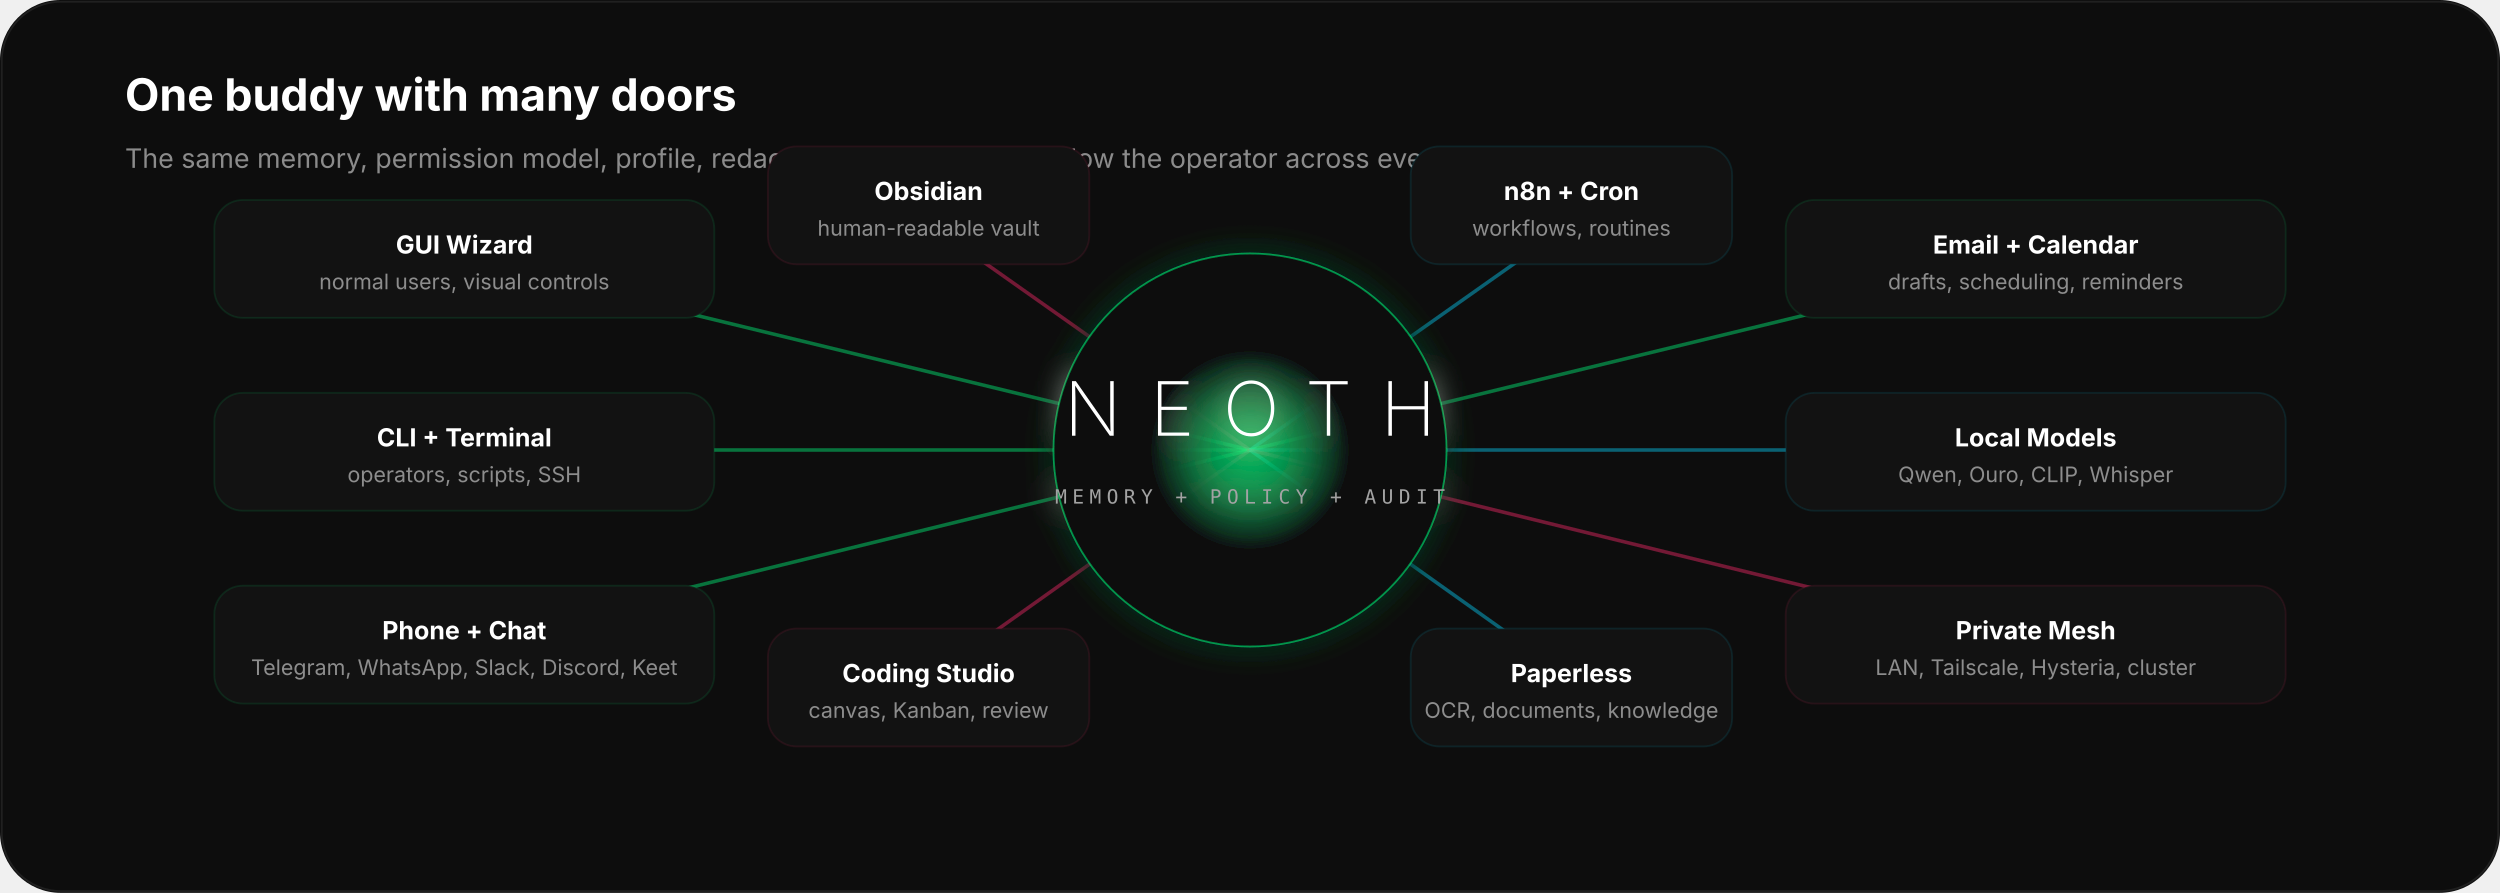
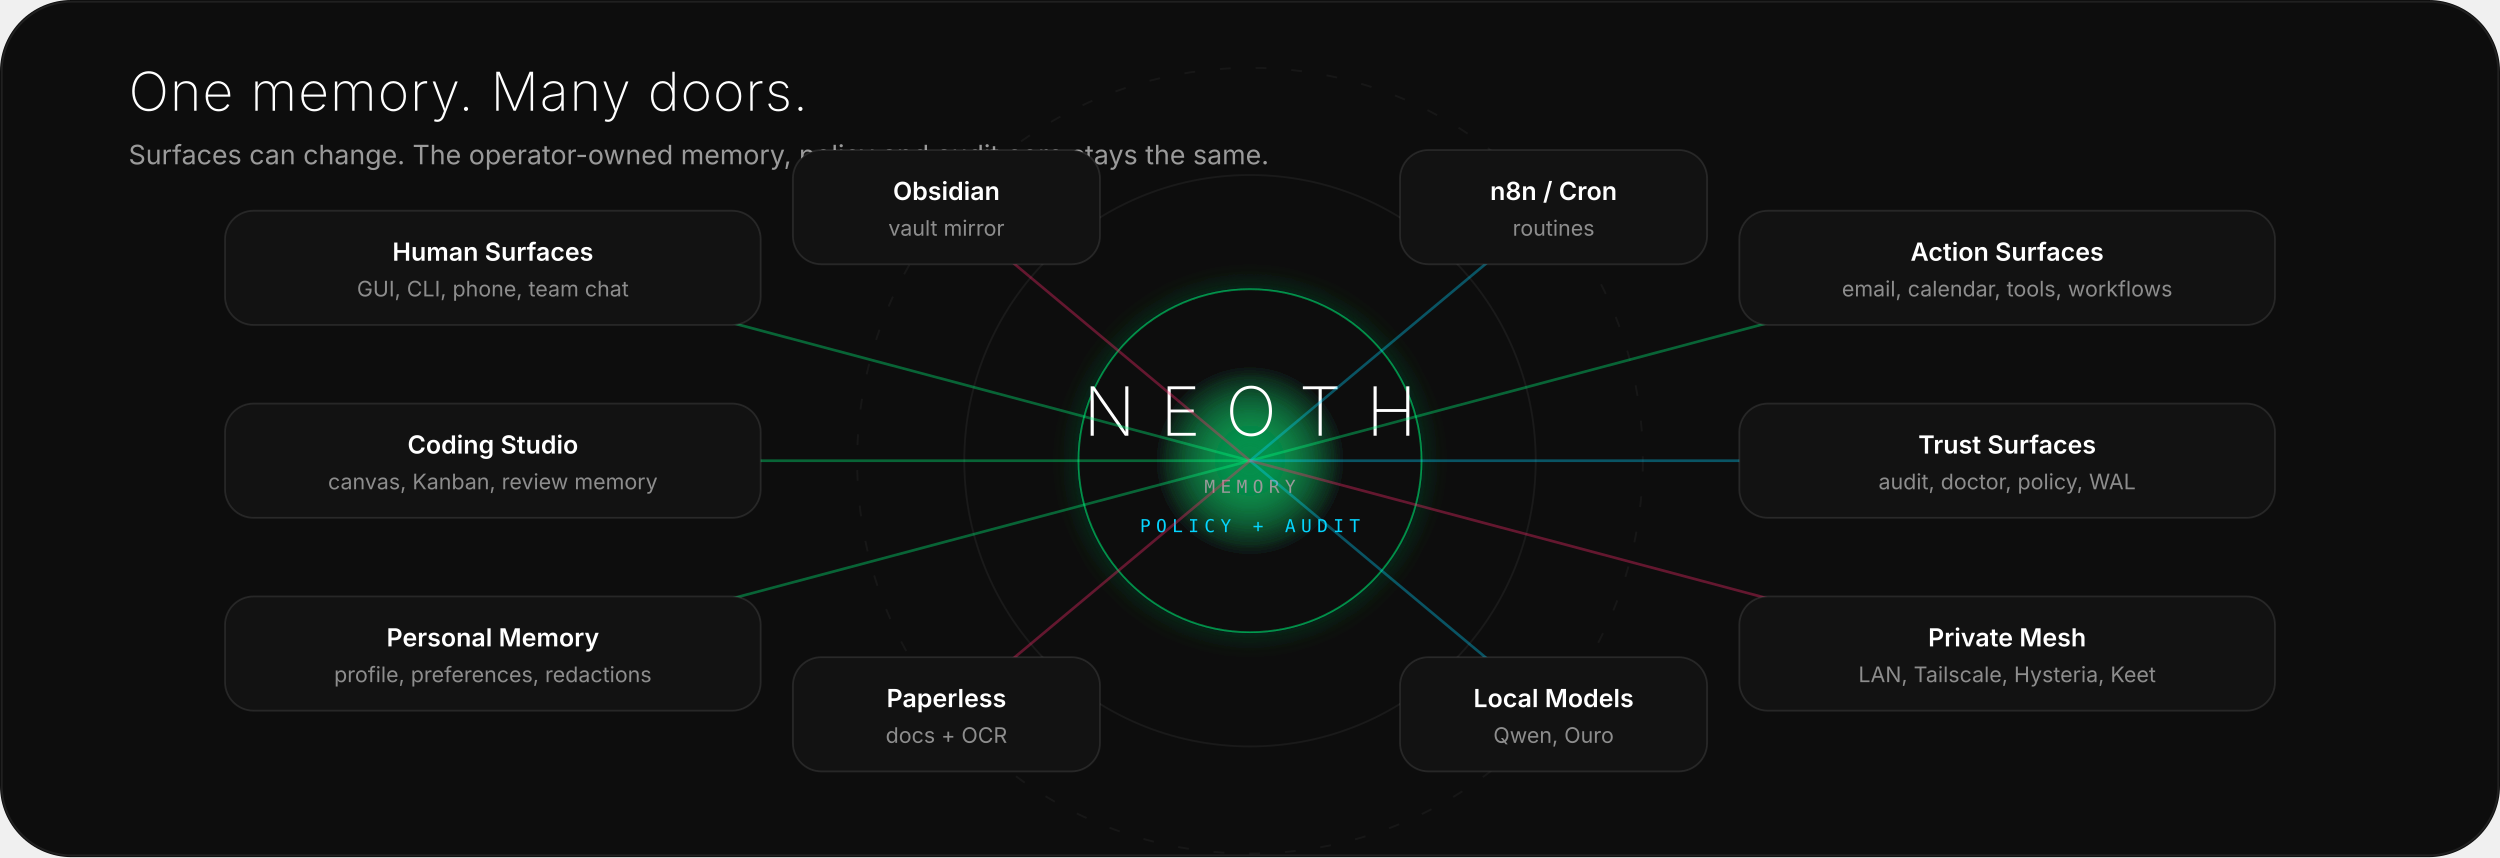
- <svg xmlns="http://www.w3.org/2000/svg" width="1400" height="500" viewBox="0 0 1400 500" fill="none" role="img" aria-labelledby="title desc">
+ <svg xmlns="http://www.w3.org/2000/svg" width="1400" height="480" viewBox="0 0 1400 480" fill="none" role="img" aria-labelledby="title desc">
  <defs>
-     <radialGradient id="core" cx="50%" cy="50%" r="60%">
-       <stop offset="0" stop-color="#00ff80" stop-opacity=".42" />
-       <stop offset=".42" stop-color="#111" />
+     <radialGradient id="core" cx="50%" cy="50%" r="62%">
+       <stop offset="0" stop-color="#00ff80" stop-opacity=".28" />
+       <stop offset=".44" stop-color="#111" />
      <stop offset="1" stop-color="#050505" />
    </radialGradient>
    <filter id="glow">
-       <feGaussianBlur stdDeviation="8" result="b" />
+       <feGaussianBlur stdDeviation="7" result="b" />
      <feMerge>
        <feMergeNode in="b" />
        <feMergeNode in="SourceGraphic" />
      </feMerge>
    </filter>
    <style>
-       .sans{font-family:Inter,ui-sans-serif,system-ui,-apple-system,Segoe UI,sans-serif}
-       .mono{font-family:ui-monospace,SFMono-Regular,Menlo,Consolas,monospace}
+       .sans{font-family:"SF Pro Display",Inter,"Helvetica Neue",ui-sans-serif,system-ui,-apple-system,"Segoe UI",sans-serif}
+       .mono{font-family:"SF Mono",ui-monospace,SFMono-Regular,Menlo,Consolas,monospace}
      .node{fill:#121212;stroke:white;stroke-opacity:.1}
-       .green{stroke:#00ff80}.pink{stroke:#ff2a6d}.blue{stroke:#05d5ff}
+       .title{font-weight:200;letter-spacing:.02em}
    </style>
  </defs>
-   <rect width="1400" height="500" rx="34" fill="#0d0d0d" />
-   <rect x="1" y="1" width="1398" height="498" rx="33" stroke="white" stroke-opacity=".08" />
-   <text x="70" y="62" fill="white" class="sans" font-size="25" font-weight="700">One buddy with many doors</text>
-   <text x="70" y="94" fill="#8b8b8b" class="sans" font-size="15">The same memory, permission model, profile, redactions, and audit trail follow the operator across every surface.</text>
-   <g stroke-width="2" stroke-opacity=".42">
-     <path class="green" d="M700 252 L260 145" />
-     <path class="green" d="M700 252 L260 252" />
-     <path class="green" d="M700 252 L260 360" />
-     <path class="pink" d="M700 252 L520 125" />
-     <path class="pink" d="M700 252 L520 380" />
-     <path class="blue" d="M700 252 L880 125" />
-     <path class="blue" d="M700 252 L880 380" />
-     <path class="green" d="M700 252 L1140 145" />
-     <path class="blue" d="M700 252 L1140 252" />
-     <path class="pink" d="M700 252 L1140 360" />
-   </g>
-   <g filter="url(#glow)">
-     <circle cx="700" cy="252" r="110" fill="url(#core)" stroke="#00ff80" stroke-opacity=".5" />
-     <text x="700" y="244" text-anchor="middle" fill="white" class="sans" font-size="42" font-weight="200" letter-spacing="16">NEOTH</text>
-     <text x="700" y="282" text-anchor="middle" fill="#a3a3a3" class="mono" font-size="11" letter-spacing="3">MEMORY + POLICY + AUDIT</text>
+   <rect width="1400" height="480" rx="40" fill="#0d0d0d" />
+   <rect x="1" y="1" width="1398" height="478" rx="39" stroke="white" stroke-opacity=".08" />
+   <text x="72" y="62" fill="white" class="sans title" font-size="30">One memory. Many doors.</text>
+   <text x="72" y="92" fill="#9a9a9a" class="sans" font-size="15">Surfaces can change. The operator-owned memory, policy and audit core stays the same.</text>
+   <circle cx="700" cy="258" r="160" stroke="white" stroke-opacity=".055" />
+   <circle cx="700" cy="258" r="220" stroke="white" stroke-opacity=".045" stroke-dasharray="6 14" />
+   <circle cx="700" cy="258" r="96" fill="url(#core)" stroke="#00ff80" stroke-opacity=".48" filter="url(#glow)" />
+   <text x="700" y="244" text-anchor="middle" fill="white" class="sans" font-size="38" font-weight="200" letter-spacing="14">NEOTH</text>
+   <text x="700" y="276" text-anchor="middle" fill="#9a9a9a" class="mono" font-size="10" letter-spacing="3">MEMORY</text>
+   <text x="700" y="298" text-anchor="middle" fill="#05d5ff" class="mono" font-size="10" letter-spacing="3">POLICY + AUDIT</text>
+   <g stroke-width="1.5" stroke-opacity=".36">
+     <path d="M700 258 L294 150" stroke="#00ff80" />
+     <path d="M700 258 L294 258" stroke="#00ff80" />
+     <path d="M700 258 L294 366" stroke="#00ff80" />
+     <path d="M700 258 L530 116" stroke="#ff2a6d" />
+     <path d="M700 258 L530 400" stroke="#ff2a6d" />
+     <path d="M700 258 L870 116" stroke="#05d5ff" />
+     <path d="M700 258 L870 400" stroke="#05d5ff" />
+     <path d="M700 258 L1106 150" stroke="#00ff80" />
+     <path d="M700 258 L1106 258" stroke="#05d5ff" />
+     <path d="M700 258 L1106 366" stroke="#ff2a6d" />
  </g>
  <g class="sans" font-size="14">
-     <g transform="translate(120 112)">
-       <rect class="node green" width="280" height="66" rx="16" />
-       <text x="140" y="30" text-anchor="middle" fill="white" font-weight="700">GUI Wizard</text>
-       <text x="140" y="50" text-anchor="middle" fill="#8d8d8d" font-size="12">normal users, visual controls</text>
+     <g transform="translate(126 118)">
+       <rect class="node" width="300" height="64" rx="16" stroke="#00ff80" stroke-opacity=".35" />
+       <text x="150" y="28" text-anchor="middle" fill="white" font-weight="600">Human Surfaces</text>
+       <text x="150" y="48" text-anchor="middle" fill="#8d8d8d" font-size="12">GUI, CLI, phone, team chat</text>
    </g>
-     <g transform="translate(120 220)">
-       <rect class="node green" width="280" height="66" rx="16" />
-       <text x="140" y="30" text-anchor="middle" fill="white" font-weight="700">CLI + Terminal</text>
-       <text x="140" y="50" text-anchor="middle" fill="#8d8d8d" font-size="12">operators, scripts, SSH</text>
+     <g transform="translate(126 226)">
+       <rect class="node" width="300" height="64" rx="16" stroke="#00ff80" stroke-opacity=".35" />
+       <text x="150" y="28" text-anchor="middle" fill="white" font-weight="600">Coding Studio</text>
+       <text x="150" y="48" text-anchor="middle" fill="#8d8d8d" font-size="12">canvas, Kanban, review memory</text>
    </g>
-     <g transform="translate(120 328)">
-       <rect class="node green" width="280" height="66" rx="16" />
-       <text x="140" y="30" text-anchor="middle" fill="white" font-weight="700">Phone + Chat</text>
-       <text x="140" y="50" text-anchor="middle" fill="#8d8d8d" font-size="12">Telegram, WhatsApp, Slack, Discord, Keet</text>
+     <g transform="translate(126 334)">
+       <rect class="node" width="300" height="64" rx="16" stroke="#ff2a6d" stroke-opacity=".35" />
+       <text x="150" y="28" text-anchor="middle" fill="white" font-weight="600">Personal Memory</text>
+       <text x="150" y="48" text-anchor="middle" fill="#8d8d8d" font-size="12">profile, preferences, redactions</text>
    </g>
-     <g transform="translate(430 82)">
-       <rect class="node pink" width="180" height="66" rx="16" />
-       <text x="90" y="30" text-anchor="middle" fill="white" font-weight="700">Obsidian</text>
-       <text x="90" y="50" text-anchor="middle" fill="#8d8d8d" font-size="12">human-readable vault</text>
+     <g transform="translate(444 84)">
+       <rect class="node" width="172" height="64" rx="16" stroke="#ff2a6d" stroke-opacity=".35" />
+       <text x="86" y="28" text-anchor="middle" fill="white" font-weight="600">Obsidian</text>
+       <text x="86" y="48" text-anchor="middle" fill="#8d8d8d" font-size="12">vault mirror</text>
    </g>
-     <g transform="translate(430 352)">
-       <rect class="node pink" width="180" height="66" rx="16" />
-       <text x="90" y="30" text-anchor="middle" fill="white" font-weight="700">Coding Studio</text>
-       <text x="90" y="50" text-anchor="middle" fill="#8d8d8d" font-size="12">canvas, Kanban, review</text>
+     <g transform="translate(444 368)">
+       <rect class="node" width="172" height="64" rx="16" stroke="#05d5ff" stroke-opacity=".35" />
+       <text x="86" y="28" text-anchor="middle" fill="white" font-weight="600">Paperless</text>
+       <text x="86" y="48" text-anchor="middle" fill="#8d8d8d" font-size="12">docs + OCR</text>
    </g>
-     <g transform="translate(790 82)">
-       <rect class="node blue" width="180" height="66" rx="16" />
-       <text x="90" y="30" text-anchor="middle" fill="white" font-weight="700">n8n + Cron</text>
-       <text x="90" y="50" text-anchor="middle" fill="#8d8d8d" font-size="12">workflows, routines</text>
+     <g transform="translate(784 84)">
+       <rect class="node" width="172" height="64" rx="16" stroke="#05d5ff" stroke-opacity=".35" />
+       <text x="86" y="28" text-anchor="middle" fill="white" font-weight="600">n8n / Cron</text>
+       <text x="86" y="48" text-anchor="middle" fill="#8d8d8d" font-size="12">routines</text>
    </g>
-     <g transform="translate(790 352)">
-       <rect class="node blue" width="180" height="66" rx="16" />
-       <text x="90" y="30" text-anchor="middle" fill="white" font-weight="700">Paperless</text>
-       <text x="90" y="50" text-anchor="middle" fill="#8d8d8d" font-size="12">OCR, documents, knowledge</text>
+     <g transform="translate(784 368)">
+       <rect class="node" width="172" height="64" rx="16" stroke="#05d5ff" stroke-opacity=".35" />
+       <text x="86" y="28" text-anchor="middle" fill="white" font-weight="600">Local Models</text>
+       <text x="86" y="48" text-anchor="middle" fill="#8d8d8d" font-size="12">Qwen, Ouro</text>
    </g>
-     <g transform="translate(1000 112)">
-       <rect class="node green" width="280" height="66" rx="16" />
-       <text x="140" y="30" text-anchor="middle" fill="white" font-weight="700">Email + Calendar</text>
-       <text x="140" y="50" text-anchor="middle" fill="#8d8d8d" font-size="12">drafts, scheduling, reminders</text>
+     <g transform="translate(974 118)">
+       <rect class="node" width="300" height="64" rx="16" stroke="#00ff80" stroke-opacity=".35" />
+       <text x="150" y="28" text-anchor="middle" fill="white" font-weight="600">Action Surfaces</text>
+       <text x="150" y="48" text-anchor="middle" fill="#8d8d8d" font-size="12">email, calendar, tools, workflows</text>
    </g>
-     <g transform="translate(1000 220)">
-       <rect class="node blue" width="280" height="66" rx="16" />
-       <text x="140" y="30" text-anchor="middle" fill="white" font-weight="700">Local Models</text>
-       <text x="140" y="50" text-anchor="middle" fill="#8d8d8d" font-size="12">Qwen, Ouro, CLIP, Whisper</text>
+     <g transform="translate(974 226)">
+       <rect class="node" width="300" height="64" rx="16" stroke="#05d5ff" stroke-opacity=".35" />
+       <text x="150" y="28" text-anchor="middle" fill="white" font-weight="600">Trust Surfaces</text>
+       <text x="150" y="48" text-anchor="middle" fill="#8d8d8d" font-size="12">audit, doctor, policy, WAL</text>
    </g>
-     <g transform="translate(1000 328)">
-       <rect class="node pink" width="280" height="66" rx="16" />
-       <text x="140" y="30" text-anchor="middle" fill="white" font-weight="700">Private Mesh</text>
-       <text x="140" y="50" text-anchor="middle" fill="#8d8d8d" font-size="12">LAN, Tailscale, Hysteria, cluster</text>
+     <g transform="translate(974 334)">
+       <rect class="node" width="300" height="64" rx="16" stroke="#ff2a6d" stroke-opacity=".35" />
+       <text x="150" y="28" text-anchor="middle" fill="white" font-weight="600">Private Mesh</text>
+       <text x="150" y="48" text-anchor="middle" fill="#8d8d8d" font-size="12">LAN, Tailscale, Hysteria, Keet</text>
    </g>
  </g>
</svg>
